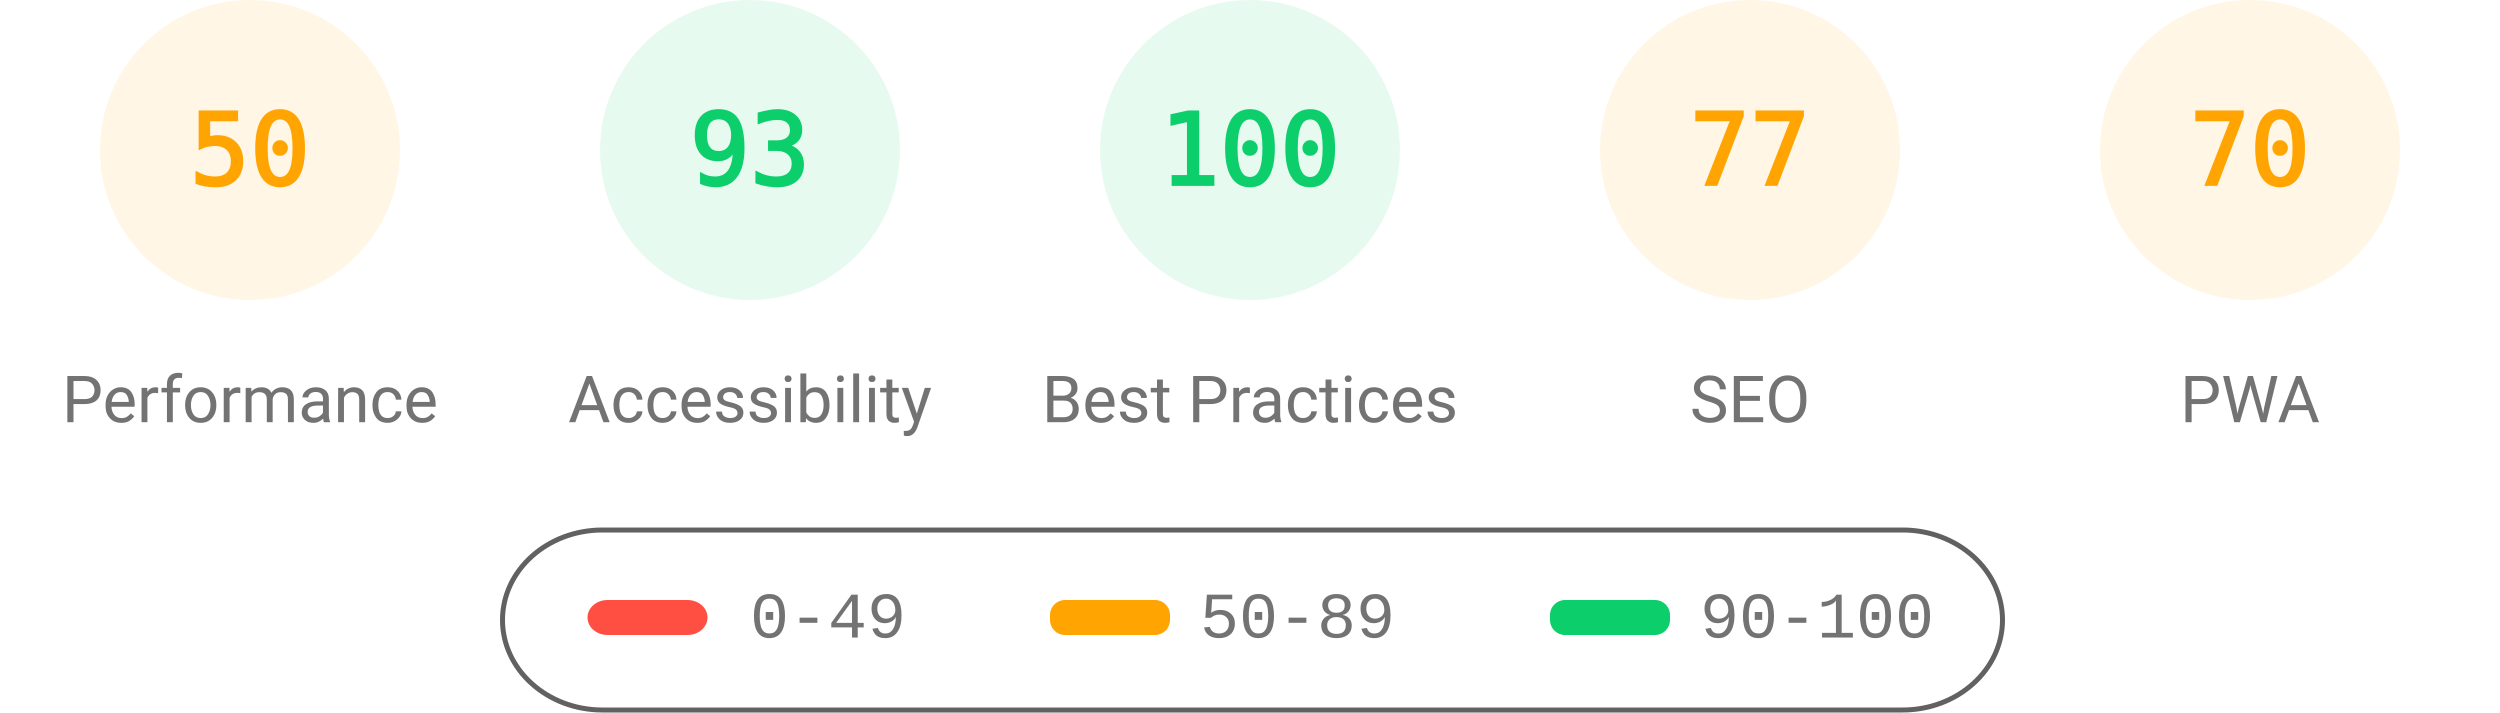
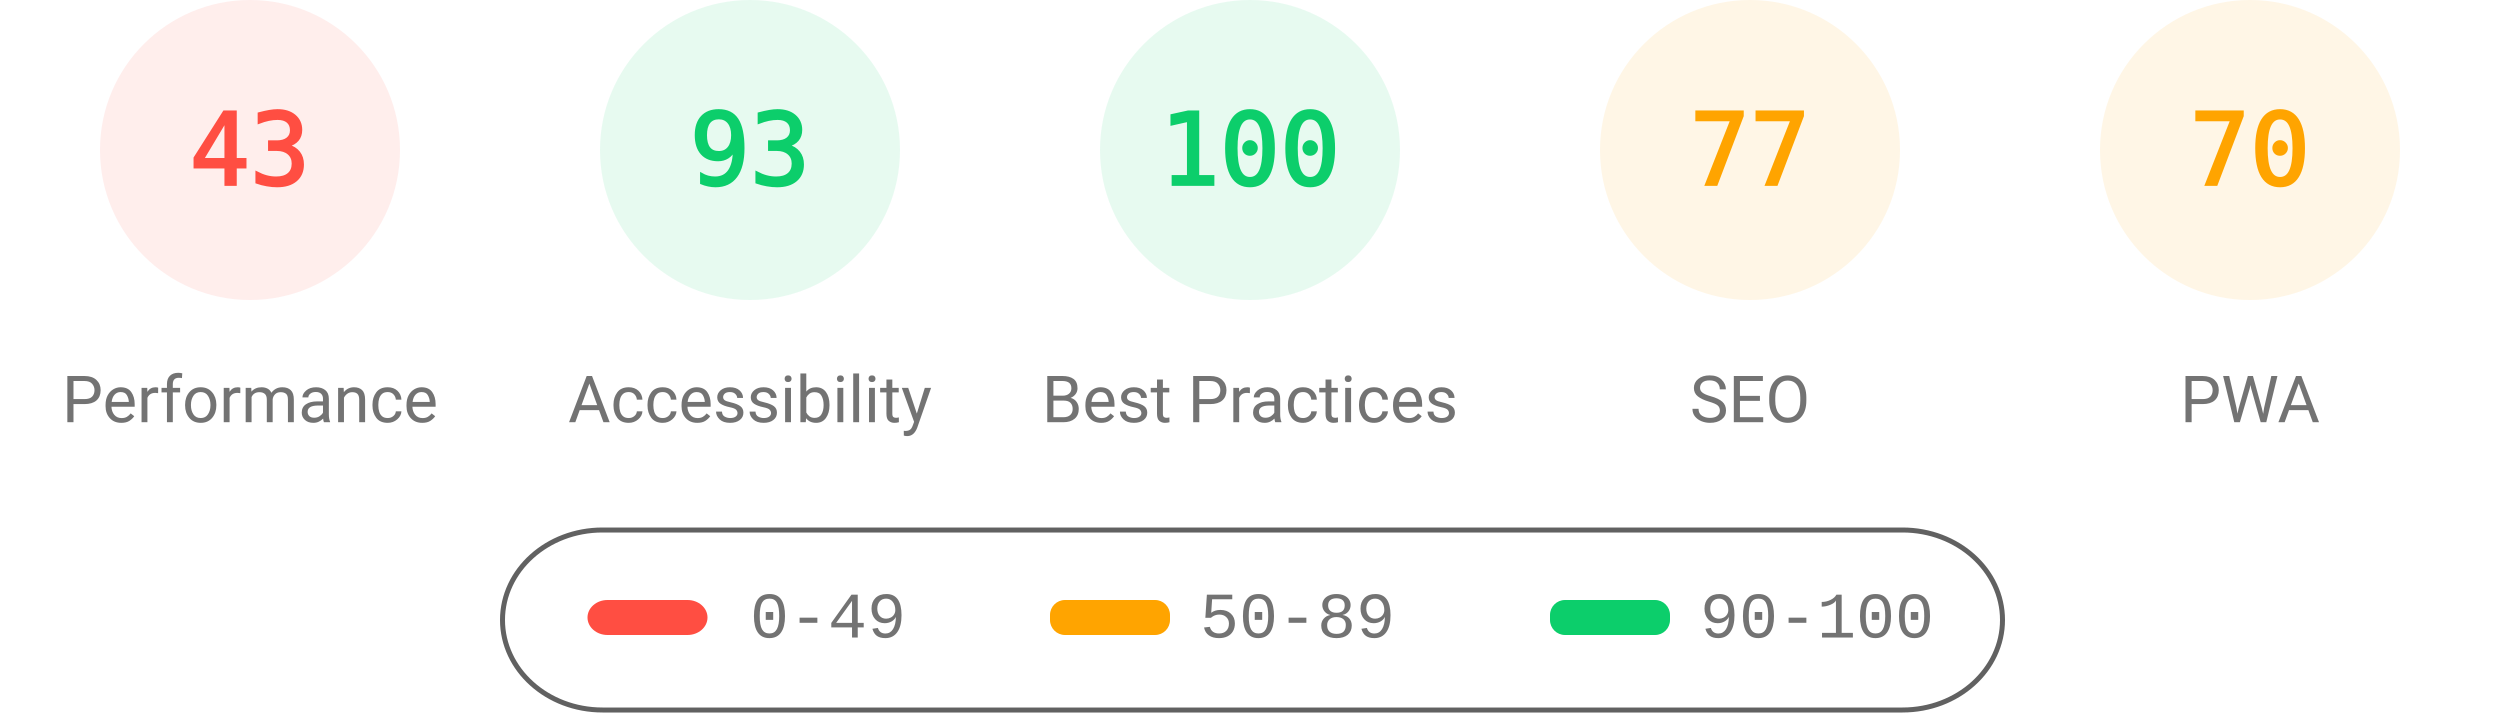
<svg xmlns="http://www.w3.org/2000/svg" fill="none" width="1000" height="285">
  <style>.gauge-base{opacity:.1}.gauge-arc{fill:none;animation-delay:250ms;stroke-linecap:round;transform:rotate(-90deg);transform-origin:100px 60px;animation:load-gauge 1s ease forwards}.guage-text{font-size:40px;font-family:monospace;text-align:center}.guage-red{color:#ff4e42;fill:#ff4e42;stroke:#ff4e42}.guage-orange{color:#ffa400;fill:#ffa400;stroke:#ffa400}.guage-green{color:#0cce6b;fill:#0cce6b;stroke:#0cce6b}.guage-undefined{color:#5c5c5c;fill:#5c5c5c;stroke:#5c5c5c}.guage-title{color:#737373;fill:#737373;stroke:none;font-size:26px;line-height:26px;font-family:Roboto,Halvetica,Arial,sans-serif}@keyframes load-gauge{from{stroke-dasharray:0 352.858}}</style>
-   <svg class="guage-div guage-perf guage-orange" viewBox="0 0 200 200" width="200" height="200">
+   <svg class="guage-div guage-perf guage-red" viewBox="0 0 200 200" width="200" height="200">
    <circle class="gauge-base" r="56" cx="100" cy="60" stroke-width="8" />
-     <circle class="gauge-arc guage-arc-1" r="56" cx="100" cy="60" stroke-width="8" style="stroke-dasharray:175.929,351.858" />
-     <text class="guage-text" x="100" y="60" alignment-baseline="central" dominant-baseline="central" text-anchor="middle">50</text>
+     <circle class="gauge-arc guage-arc-1" r="56" cx="100" cy="60" stroke-width="8" style="stroke-dasharray:151.299,351.858" />
+     <text class="guage-text" x="100" y="60" alignment-baseline="central" dominant-baseline="central" text-anchor="middle">43</text>
    <text class="guage-title" x="100" y="160" alignment-baseline="central" dominant-baseline="central" text-anchor="middle">Performance</text>
  </svg>
  <svg class="guage-div guage-acc guage-green" viewBox="0 0 200 200" width="200" height="200" x="200">
    <circle class="gauge-base" r="56" cx="100" cy="60" stroke-width="8" />
    <circle class="gauge-arc guage-arc-2" r="56" cx="100" cy="60" stroke-width="8" style="stroke-dasharray:327.228,351.858" />
    <text class="guage-text" x="100" y="60" alignment-baseline="central" dominant-baseline="central" text-anchor="middle">93</text>
    <text class="guage-title" x="100" y="160" alignment-baseline="central" dominant-baseline="central" text-anchor="middle">Accessibility</text>
  </svg>
  <svg class="guage-div guage-best guage-green" viewBox="0 0 200 200" width="200" height="200" x="400">
    <circle class="gauge-base" r="56" cx="100" cy="60" stroke-width="8" />
    <circle class="gauge-arc guage-arc-3" r="56" cx="100" cy="60" stroke-width="8" style="stroke-dasharray:351.858,351.858" />
    <text class="guage-text" x="100" y="60" alignment-baseline="central" dominant-baseline="central" text-anchor="middle">100</text>
    <text class="guage-title" x="100" y="160" alignment-baseline="central" dominant-baseline="central" text-anchor="middle">Best Practices</text>
  </svg>
  <svg class="guage-div guage-seo guage-orange" viewBox="0 0 200 200" width="200" height="200" x="600">
    <circle class="gauge-base" r="56" cx="100" cy="60" stroke-width="8" />
    <circle class="gauge-arc guage-arc-4" r="56" cx="100" cy="60" stroke-width="8" style="stroke-dasharray:270.931,351.858" />
    <text class="guage-text" x="100" y="60" alignment-baseline="central" dominant-baseline="central" text-anchor="middle">77</text>
    <text class="guage-title" x="100" y="160" alignment-baseline="central" dominant-baseline="central" text-anchor="middle">SEO</text>
  </svg>
  <svg class="guage-div guage-pwa guage-orange" viewBox="0 0 200 200" width="200" height="200" x="800">
    <circle class="gauge-base" r="56" cx="100" cy="60" stroke-width="8" />
    <circle class="gauge-arc guage-arc-4" r="56" cx="100" cy="60" stroke-width="8" style="stroke-dasharray:246.301,351.858" />
    <text class="guage-text" x="100" y="60" alignment-baseline="central" dominant-baseline="central" text-anchor="middle">70</text>
    <text class="guage-title" x="100" y="160" alignment-baseline="central" dominant-baseline="central" text-anchor="middle">PWA</text>
  </svg>
  <svg width="604" height="76" x="200" y="210">
    <path fill="none" id="canvas_background" d="M-1-1h604v80H-1z" />
    <rect fill-opacity="0" stroke="#616161" stroke-width="2" rx="40" id="svg_2" height="72" width="600" y="2" x="1" fill="#000" />
    <rect stroke="#000" rx="8" id="svg_3" height="14" width="48" y="30" x="35" stroke-opacity="null" stroke-width="0" fill="#ff4e42" />
    <rect stroke="#000" rx="6" id="svg_4" height="14" width="48" y="30" x="220" stroke-opacity="null" stroke-width="0" fill="#ffa400" />
    <rect stroke="#000" rx="6" id="svg_5" height="14" width="48" y="30" x="420" stroke-opacity="null" stroke-width="0" fill="#0cce6b" />
    <text xml:space="preserve" text-anchor="start" font-family="'Courier New', Courier, monospace" font-size="26" id="svg_6" y="45" x="100" stroke-opacity="null" stroke-width="0" stroke="#000" fill="#737373">0-49</text>
    <text xml:space="preserve" text-anchor="start" font-family="'Courier New', Courier, monospace" font-size="26" id="svg_7" y="45" x="280" stroke-opacity="null" stroke-width="0" stroke="#000" fill="#737373">50-89</text>
    <text xml:space="preserve" text-anchor="start" font-family="'Courier New', Courier, monospace" font-size="26" id="svg_8" y="45" x="480" stroke-opacity="null" stroke-width="0" stroke="#000" fill="#737373">90-100</text>
  </svg>
</svg>
